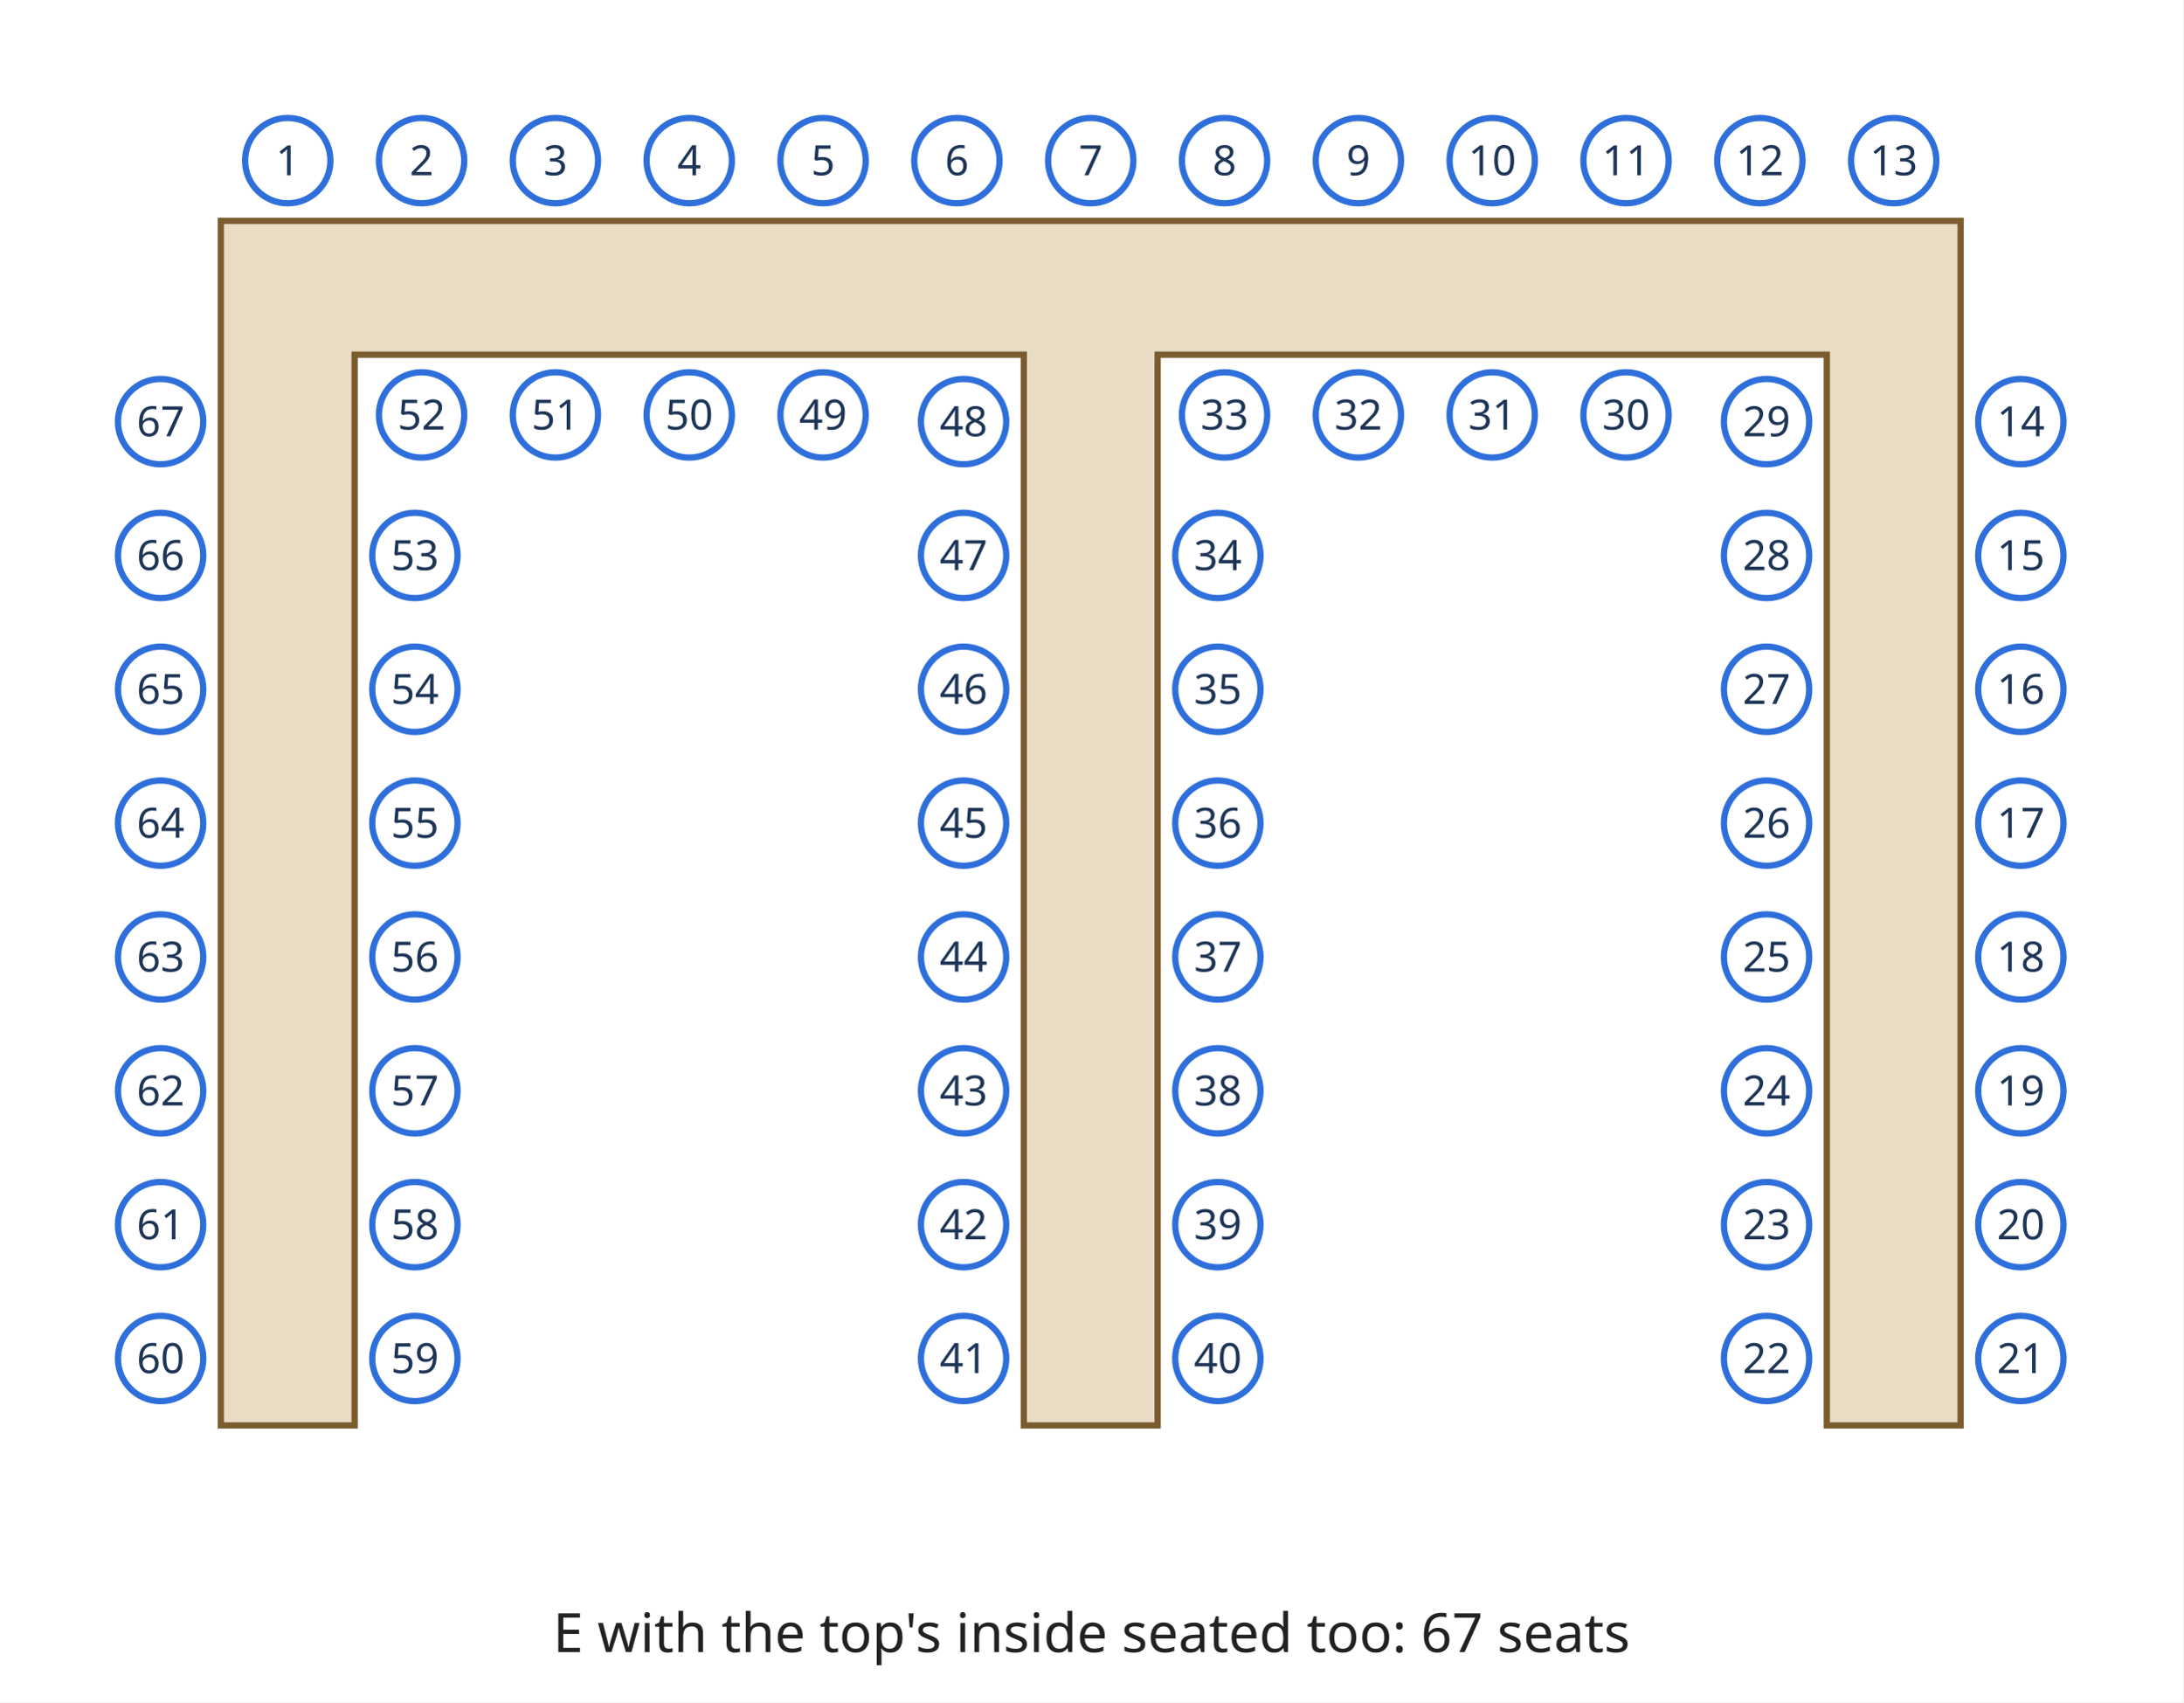
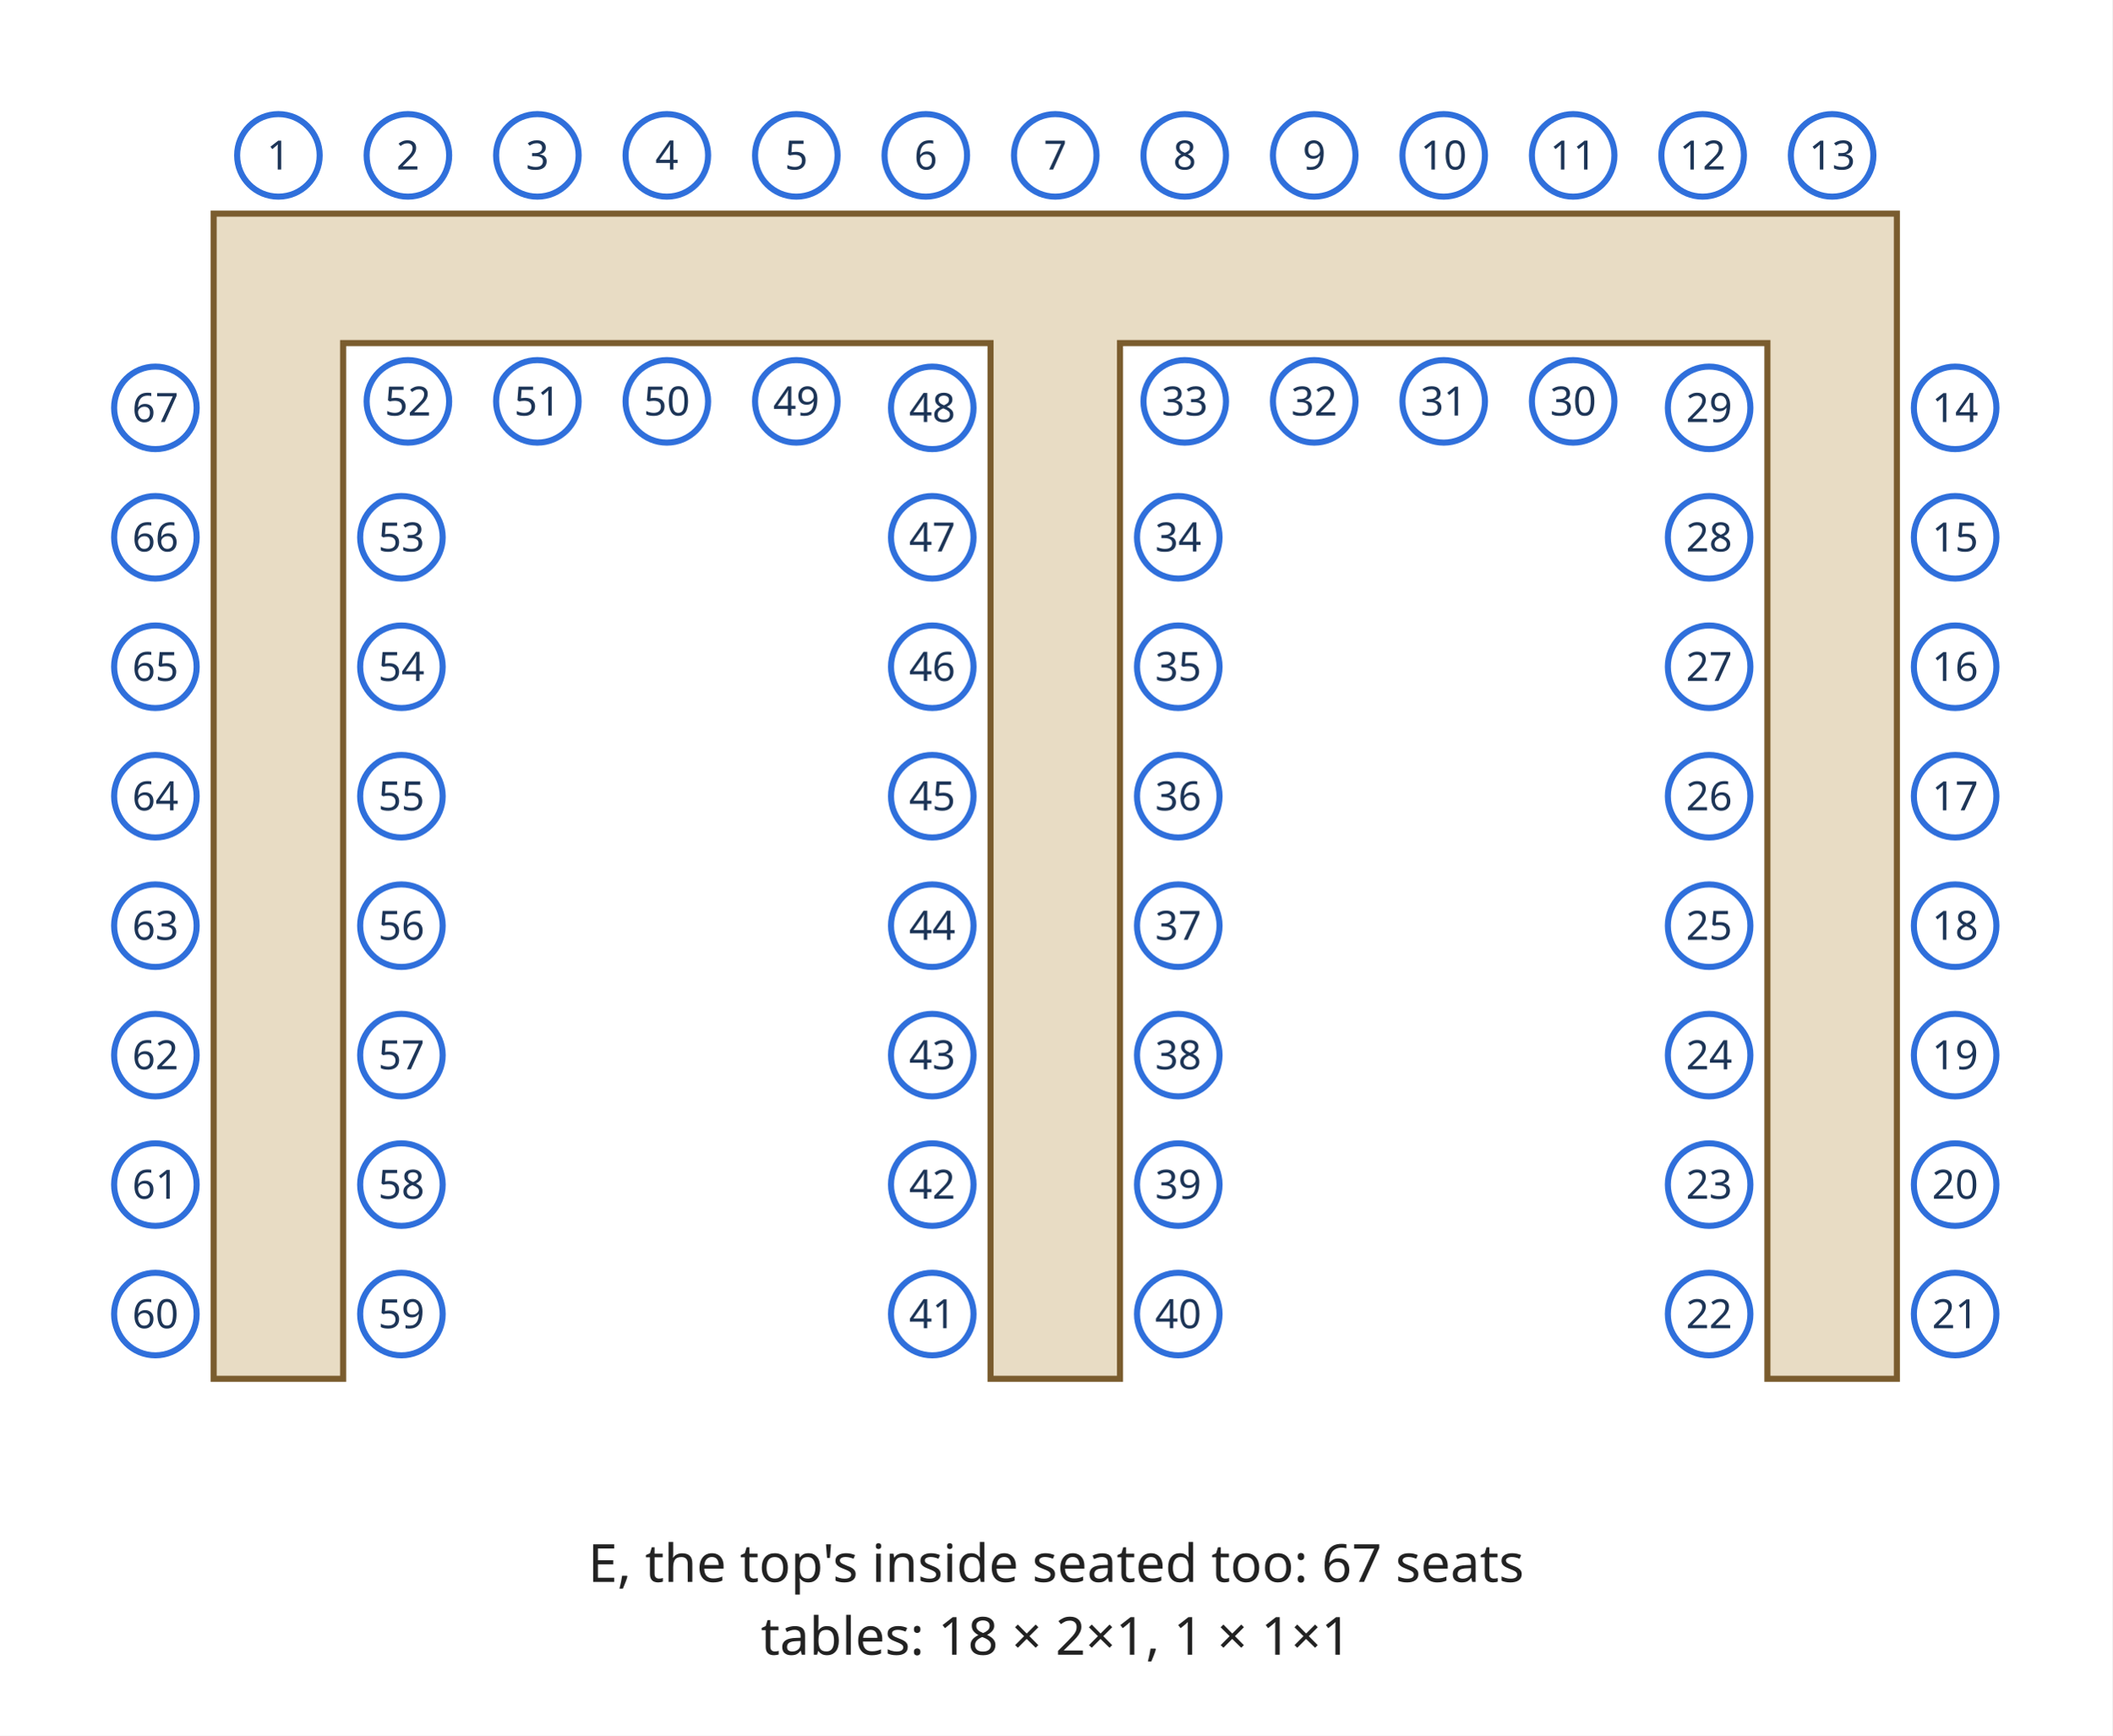
- <svg xmlns="http://www.w3.org/2000/svg" width="522" height="407" viewBox="0 0 522 407" font-family="sans-serif">
+ <svg xmlns="http://www.w3.org/2000/svg" width="522" height="429" viewBox="0 0 522 429" font-family="sans-serif">
  <rect width="100%" height="100%" fill="#ffffff" />
-   <path d="M 52.8 52.8 L 468.8 52.8 L 468.8 340.8 L 436.8 340.8 L 436.8 84.8 L 276.8 84.8 L 276.8 340.8 L 244.8 340.8 L 244.8 84.8 L 84.8 84.8 L 84.8 340.8 L 52.8 340.8 Z" fill="#e8dcc4" stroke="#7a5c2e" stroke-width="1.5" fill-rule="evenodd" />
+   <path d="M 52.8 52.8 L 468.8 52.8 L 468.8 84.8 L 468.8 340.8 L 436.8 340.8 L 436.8 84.8 L 404.8 84.8 L 276.8 84.8 L 276.8 116.8 L 276.8 340.8 L 244.8 340.8 L 244.8 84.8 L 212.8 84.8 L 84.8 84.8 L 84.8 116.8 L 84.8 340.8 L 52.8 340.8 L 52.8 84.8 Z" fill="#e8dcc4" stroke="#7a5c2e" stroke-width="1.5" fill-rule="evenodd" />
  <circle cx="68.8" cy="38.4" r="10.2" fill="#ffffff" stroke="#2f6fdb" stroke-width="1.5" />
  <text x="68.8" y="41.9" font-size="10" text-anchor="middle" fill="#1d3557">1</text>
  <circle cx="100.8" cy="38.4" r="10.2" fill="#ffffff" stroke="#2f6fdb" stroke-width="1.5" />
  <text x="100.8" y="41.9" font-size="10" text-anchor="middle" fill="#1d3557">2</text>
  <circle cx="132.8" cy="38.4" r="10.2" fill="#ffffff" stroke="#2f6fdb" stroke-width="1.5" />
  <text x="132.8" y="41.9" font-size="10" text-anchor="middle" fill="#1d3557">3</text>
  <circle cx="164.8" cy="38.4" r="10.2" fill="#ffffff" stroke="#2f6fdb" stroke-width="1.5" />
  <text x="164.8" y="41.9" font-size="10" text-anchor="middle" fill="#1d3557">4</text>
  <circle cx="196.8" cy="38.4" r="10.2" fill="#ffffff" stroke="#2f6fdb" stroke-width="1.5" />
  <text x="196.8" y="41.9" font-size="10" text-anchor="middle" fill="#1d3557">5</text>
  <circle cx="228.8" cy="38.4" r="10.2" fill="#ffffff" stroke="#2f6fdb" stroke-width="1.5" />
  <text x="228.8" y="41.9" font-size="10" text-anchor="middle" fill="#1d3557">6</text>
  <circle cx="260.8" cy="38.4" r="10.2" fill="#ffffff" stroke="#2f6fdb" stroke-width="1.5" />
  <text x="260.8" y="41.9" font-size="10" text-anchor="middle" fill="#1d3557">7</text>
  <circle cx="292.8" cy="38.4" r="10.2" fill="#ffffff" stroke="#2f6fdb" stroke-width="1.5" />
  <text x="292.8" y="41.9" font-size="10" text-anchor="middle" fill="#1d3557">8</text>
  <circle cx="324.8" cy="38.4" r="10.2" fill="#ffffff" stroke="#2f6fdb" stroke-width="1.5" />
  <text x="324.8" y="41.9" font-size="10" text-anchor="middle" fill="#1d3557">9</text>
  <circle cx="356.8" cy="38.4" r="10.2" fill="#ffffff" stroke="#2f6fdb" stroke-width="1.5" />
  <text x="356.8" y="41.9" font-size="10" text-anchor="middle" fill="#1d3557">10</text>
  <circle cx="388.8" cy="38.4" r="10.2" fill="#ffffff" stroke="#2f6fdb" stroke-width="1.5" />
  <text x="388.8" y="41.9" font-size="10" text-anchor="middle" fill="#1d3557">11</text>
  <circle cx="420.8" cy="38.4" r="10.2" fill="#ffffff" stroke="#2f6fdb" stroke-width="1.5" />
  <text x="420.8" y="41.9" font-size="10" text-anchor="middle" fill="#1d3557">12</text>
  <circle cx="452.8" cy="38.4" r="10.2" fill="#ffffff" stroke="#2f6fdb" stroke-width="1.5" />
  <text x="452.8" y="41.9" font-size="10" text-anchor="middle" fill="#1d3557">13</text>
  <circle cx="483.2" cy="100.8" r="10.2" fill="#ffffff" stroke="#2f6fdb" stroke-width="1.5" />
  <text x="483.2" y="104.3" font-size="10" text-anchor="middle" fill="#1d3557">14</text>
  <circle cx="483.2" cy="132.8" r="10.2" fill="#ffffff" stroke="#2f6fdb" stroke-width="1.5" />
  <text x="483.2" y="136.3" font-size="10" text-anchor="middle" fill="#1d3557">15</text>
  <circle cx="483.2" cy="164.8" r="10.2" fill="#ffffff" stroke="#2f6fdb" stroke-width="1.5" />
  <text x="483.2" y="168.3" font-size="10" text-anchor="middle" fill="#1d3557">16</text>
  <circle cx="483.2" cy="196.8" r="10.2" fill="#ffffff" stroke="#2f6fdb" stroke-width="1.5" />
  <text x="483.2" y="200.3" font-size="10" text-anchor="middle" fill="#1d3557">17</text>
  <circle cx="483.2" cy="228.8" r="10.2" fill="#ffffff" stroke="#2f6fdb" stroke-width="1.5" />
  <text x="483.2" y="232.3" font-size="10" text-anchor="middle" fill="#1d3557">18</text>
  <circle cx="483.2" cy="260.8" r="10.2" fill="#ffffff" stroke="#2f6fdb" stroke-width="1.5" />
  <text x="483.2" y="264.3" font-size="10" text-anchor="middle" fill="#1d3557">19</text>
  <circle cx="483.2" cy="292.8" r="10.2" fill="#ffffff" stroke="#2f6fdb" stroke-width="1.5" />
  <text x="483.2" y="296.3" font-size="10" text-anchor="middle" fill="#1d3557">20</text>
  <circle cx="483.2" cy="324.8" r="10.2" fill="#ffffff" stroke="#2f6fdb" stroke-width="1.5" />
  <text x="483.2" y="328.3" font-size="10" text-anchor="middle" fill="#1d3557">21</text>
  <circle cx="422.4" cy="324.8" r="10.2" fill="#ffffff" stroke="#2f6fdb" stroke-width="1.5" />
  <text x="422.4" y="328.3" font-size="10" text-anchor="middle" fill="#1d3557">22</text>
  <circle cx="422.4" cy="292.8" r="10.2" fill="#ffffff" stroke="#2f6fdb" stroke-width="1.5" />
  <text x="422.4" y="296.3" font-size="10" text-anchor="middle" fill="#1d3557">23</text>
  <circle cx="422.4" cy="260.8" r="10.2" fill="#ffffff" stroke="#2f6fdb" stroke-width="1.5" />
  <text x="422.4" y="264.3" font-size="10" text-anchor="middle" fill="#1d3557">24</text>
  <circle cx="422.4" cy="228.8" r="10.2" fill="#ffffff" stroke="#2f6fdb" stroke-width="1.5" />
  <text x="422.4" y="232.3" font-size="10" text-anchor="middle" fill="#1d3557">25</text>
  <circle cx="422.4" cy="196.8" r="10.2" fill="#ffffff" stroke="#2f6fdb" stroke-width="1.5" />
  <text x="422.4" y="200.3" font-size="10" text-anchor="middle" fill="#1d3557">26</text>
  <circle cx="422.4" cy="164.8" r="10.2" fill="#ffffff" stroke="#2f6fdb" stroke-width="1.5" />
  <text x="422.4" y="168.3" font-size="10" text-anchor="middle" fill="#1d3557">27</text>
  <circle cx="422.4" cy="132.8" r="10.2" fill="#ffffff" stroke="#2f6fdb" stroke-width="1.5" />
  <text x="422.4" y="136.3" font-size="10" text-anchor="middle" fill="#1d3557">28</text>
  <circle cx="422.4" cy="100.8" r="10.2" fill="#ffffff" stroke="#2f6fdb" stroke-width="1.5" />
  <text x="422.4" y="104.3" font-size="10" text-anchor="middle" fill="#1d3557">29</text>
  <circle cx="388.8" cy="99.2" r="10.2" fill="#ffffff" stroke="#2f6fdb" stroke-width="1.5" />
  <text x="388.8" y="102.7" font-size="10" text-anchor="middle" fill="#1d3557">30</text>
  <circle cx="356.8" cy="99.2" r="10.2" fill="#ffffff" stroke="#2f6fdb" stroke-width="1.5" />
  <text x="356.8" y="102.7" font-size="10" text-anchor="middle" fill="#1d3557">31</text>
  <circle cx="324.8" cy="99.2" r="10.2" fill="#ffffff" stroke="#2f6fdb" stroke-width="1.5" />
  <text x="324.8" y="102.7" font-size="10" text-anchor="middle" fill="#1d3557">32</text>
  <circle cx="292.8" cy="99.2" r="10.2" fill="#ffffff" stroke="#2f6fdb" stroke-width="1.5" />
  <text x="292.8" y="102.7" font-size="10" text-anchor="middle" fill="#1d3557">33</text>
  <circle cx="291.2" cy="132.8" r="10.2" fill="#ffffff" stroke="#2f6fdb" stroke-width="1.5" />
  <text x="291.2" y="136.3" font-size="10" text-anchor="middle" fill="#1d3557">34</text>
  <circle cx="291.2" cy="164.8" r="10.2" fill="#ffffff" stroke="#2f6fdb" stroke-width="1.5" />
  <text x="291.2" y="168.3" font-size="10" text-anchor="middle" fill="#1d3557">35</text>
  <circle cx="291.2" cy="196.8" r="10.2" fill="#ffffff" stroke="#2f6fdb" stroke-width="1.5" />
  <text x="291.2" y="200.3" font-size="10" text-anchor="middle" fill="#1d3557">36</text>
  <circle cx="291.2" cy="228.8" r="10.2" fill="#ffffff" stroke="#2f6fdb" stroke-width="1.5" />
  <text x="291.2" y="232.3" font-size="10" text-anchor="middle" fill="#1d3557">37</text>
  <circle cx="291.2" cy="260.8" r="10.2" fill="#ffffff" stroke="#2f6fdb" stroke-width="1.5" />
  <text x="291.2" y="264.3" font-size="10" text-anchor="middle" fill="#1d3557">38</text>
  <circle cx="291.2" cy="292.8" r="10.2" fill="#ffffff" stroke="#2f6fdb" stroke-width="1.5" />
  <text x="291.2" y="296.3" font-size="10" text-anchor="middle" fill="#1d3557">39</text>
  <circle cx="291.2" cy="324.8" r="10.2" fill="#ffffff" stroke="#2f6fdb" stroke-width="1.5" />
  <text x="291.2" y="328.3" font-size="10" text-anchor="middle" fill="#1d3557">40</text>
  <circle cx="230.4" cy="324.8" r="10.2" fill="#ffffff" stroke="#2f6fdb" stroke-width="1.5" />
  <text x="230.4" y="328.3" font-size="10" text-anchor="middle" fill="#1d3557">41</text>
  <circle cx="230.4" cy="292.8" r="10.2" fill="#ffffff" stroke="#2f6fdb" stroke-width="1.5" />
  <text x="230.4" y="296.3" font-size="10" text-anchor="middle" fill="#1d3557">42</text>
  <circle cx="230.4" cy="260.8" r="10.2" fill="#ffffff" stroke="#2f6fdb" stroke-width="1.5" />
  <text x="230.4" y="264.3" font-size="10" text-anchor="middle" fill="#1d3557">43</text>
  <circle cx="230.4" cy="228.8" r="10.2" fill="#ffffff" stroke="#2f6fdb" stroke-width="1.5" />
  <text x="230.4" y="232.3" font-size="10" text-anchor="middle" fill="#1d3557">44</text>
  <circle cx="230.4" cy="196.8" r="10.2" fill="#ffffff" stroke="#2f6fdb" stroke-width="1.5" />
  <text x="230.4" y="200.3" font-size="10" text-anchor="middle" fill="#1d3557">45</text>
  <circle cx="230.4" cy="164.8" r="10.2" fill="#ffffff" stroke="#2f6fdb" stroke-width="1.5" />
  <text x="230.4" y="168.3" font-size="10" text-anchor="middle" fill="#1d3557">46</text>
  <circle cx="230.4" cy="132.8" r="10.2" fill="#ffffff" stroke="#2f6fdb" stroke-width="1.5" />
  <text x="230.4" y="136.3" font-size="10" text-anchor="middle" fill="#1d3557">47</text>
  <circle cx="230.4" cy="100.8" r="10.2" fill="#ffffff" stroke="#2f6fdb" stroke-width="1.5" />
  <text x="230.4" y="104.3" font-size="10" text-anchor="middle" fill="#1d3557">48</text>
  <circle cx="196.8" cy="99.2" r="10.2" fill="#ffffff" stroke="#2f6fdb" stroke-width="1.5" />
  <text x="196.8" y="102.7" font-size="10" text-anchor="middle" fill="#1d3557">49</text>
  <circle cx="164.8" cy="99.2" r="10.2" fill="#ffffff" stroke="#2f6fdb" stroke-width="1.5" />
  <text x="164.8" y="102.7" font-size="10" text-anchor="middle" fill="#1d3557">50</text>
  <circle cx="132.8" cy="99.2" r="10.2" fill="#ffffff" stroke="#2f6fdb" stroke-width="1.5" />
  <text x="132.8" y="102.7" font-size="10" text-anchor="middle" fill="#1d3557">51</text>
  <circle cx="100.8" cy="99.2" r="10.2" fill="#ffffff" stroke="#2f6fdb" stroke-width="1.5" />
  <text x="100.8" y="102.7" font-size="10" text-anchor="middle" fill="#1d3557">52</text>
  <circle cx="99.2" cy="132.8" r="10.2" fill="#ffffff" stroke="#2f6fdb" stroke-width="1.5" />
  <text x="99.2" y="136.3" font-size="10" text-anchor="middle" fill="#1d3557">53</text>
  <circle cx="99.2" cy="164.8" r="10.2" fill="#ffffff" stroke="#2f6fdb" stroke-width="1.5" />
  <text x="99.2" y="168.3" font-size="10" text-anchor="middle" fill="#1d3557">54</text>
  <circle cx="99.2" cy="196.8" r="10.2" fill="#ffffff" stroke="#2f6fdb" stroke-width="1.5" />
  <text x="99.2" y="200.3" font-size="10" text-anchor="middle" fill="#1d3557">55</text>
  <circle cx="99.2" cy="228.8" r="10.2" fill="#ffffff" stroke="#2f6fdb" stroke-width="1.5" />
  <text x="99.2" y="232.3" font-size="10" text-anchor="middle" fill="#1d3557">56</text>
  <circle cx="99.2" cy="260.8" r="10.2" fill="#ffffff" stroke="#2f6fdb" stroke-width="1.5" />
  <text x="99.2" y="264.3" font-size="10" text-anchor="middle" fill="#1d3557">57</text>
  <circle cx="99.2" cy="292.8" r="10.2" fill="#ffffff" stroke="#2f6fdb" stroke-width="1.5" />
  <text x="99.2" y="296.3" font-size="10" text-anchor="middle" fill="#1d3557">58</text>
  <circle cx="99.2" cy="324.8" r="10.2" fill="#ffffff" stroke="#2f6fdb" stroke-width="1.5" />
  <text x="99.2" y="328.3" font-size="10" text-anchor="middle" fill="#1d3557">59</text>
  <circle cx="38.4" cy="324.8" r="10.2" fill="#ffffff" stroke="#2f6fdb" stroke-width="1.5" />
  <text x="38.4" y="328.3" font-size="10" text-anchor="middle" fill="#1d3557">60</text>
  <circle cx="38.4" cy="292.8" r="10.2" fill="#ffffff" stroke="#2f6fdb" stroke-width="1.5" />
  <text x="38.4" y="296.3" font-size="10" text-anchor="middle" fill="#1d3557">61</text>
  <circle cx="38.4" cy="260.8" r="10.2" fill="#ffffff" stroke="#2f6fdb" stroke-width="1.5" />
  <text x="38.4" y="264.3" font-size="10" text-anchor="middle" fill="#1d3557">62</text>
  <circle cx="38.4" cy="228.8" r="10.2" fill="#ffffff" stroke="#2f6fdb" stroke-width="1.5" />
  <text x="38.4" y="232.3" font-size="10" text-anchor="middle" fill="#1d3557">63</text>
  <circle cx="38.4" cy="196.8" r="10.2" fill="#ffffff" stroke="#2f6fdb" stroke-width="1.5" />
  <text x="38.4" y="200.3" font-size="10" text-anchor="middle" fill="#1d3557">64</text>
  <circle cx="38.4" cy="164.8" r="10.2" fill="#ffffff" stroke="#2f6fdb" stroke-width="1.5" />
  <text x="38.4" y="168.3" font-size="10" text-anchor="middle" fill="#1d3557">65</text>
  <circle cx="38.4" cy="132.8" r="10.2" fill="#ffffff" stroke="#2f6fdb" stroke-width="1.5" />
  <text x="38.4" y="136.3" font-size="10" text-anchor="middle" fill="#1d3557">66</text>
  <circle cx="38.4" cy="100.8" r="10.2" fill="#ffffff" stroke="#2f6fdb" stroke-width="1.5" />
  <text x="38.4" y="104.3" font-size="10" text-anchor="middle" fill="#1d3557">67</text>
-   <text x="261" y="395" font-size="13" text-anchor="middle" fill="#222">E with the top's inside seated too: 67 seats</text>
+   <text x="261" y="391" font-size="13" text-anchor="middle" fill="#222">E, the top's inside seated too: 67 seats</text>
+   <text x="261" y="409" font-size="13" text-anchor="middle" fill="#222">tables: 18 × 2×1, 1 × 1×1</text>
</svg>
